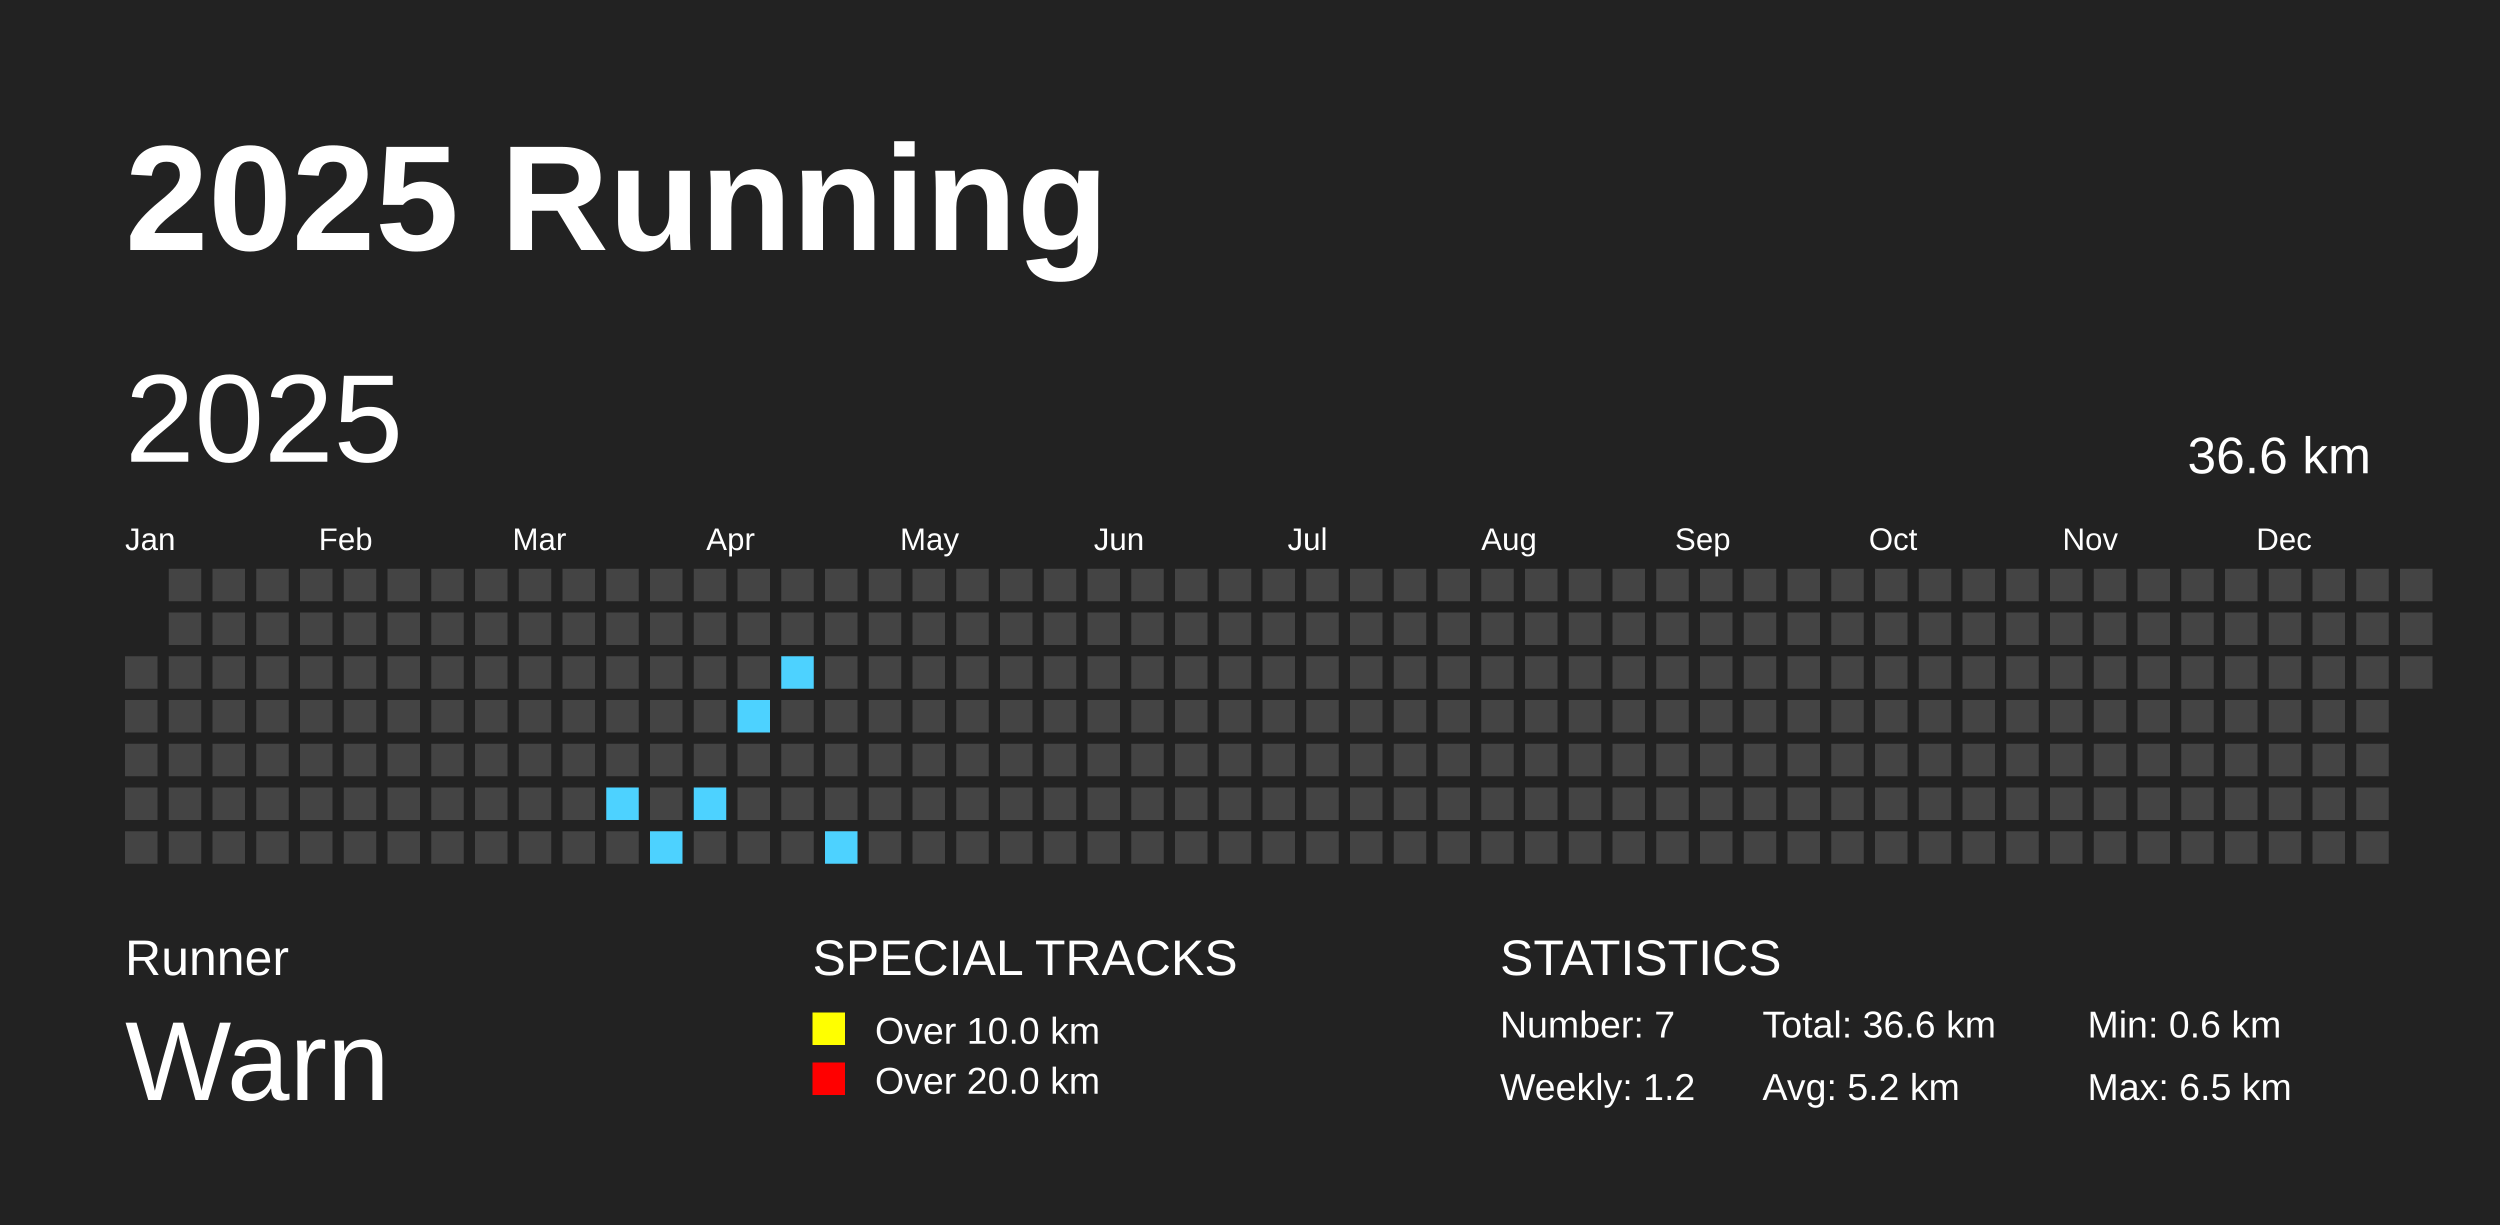
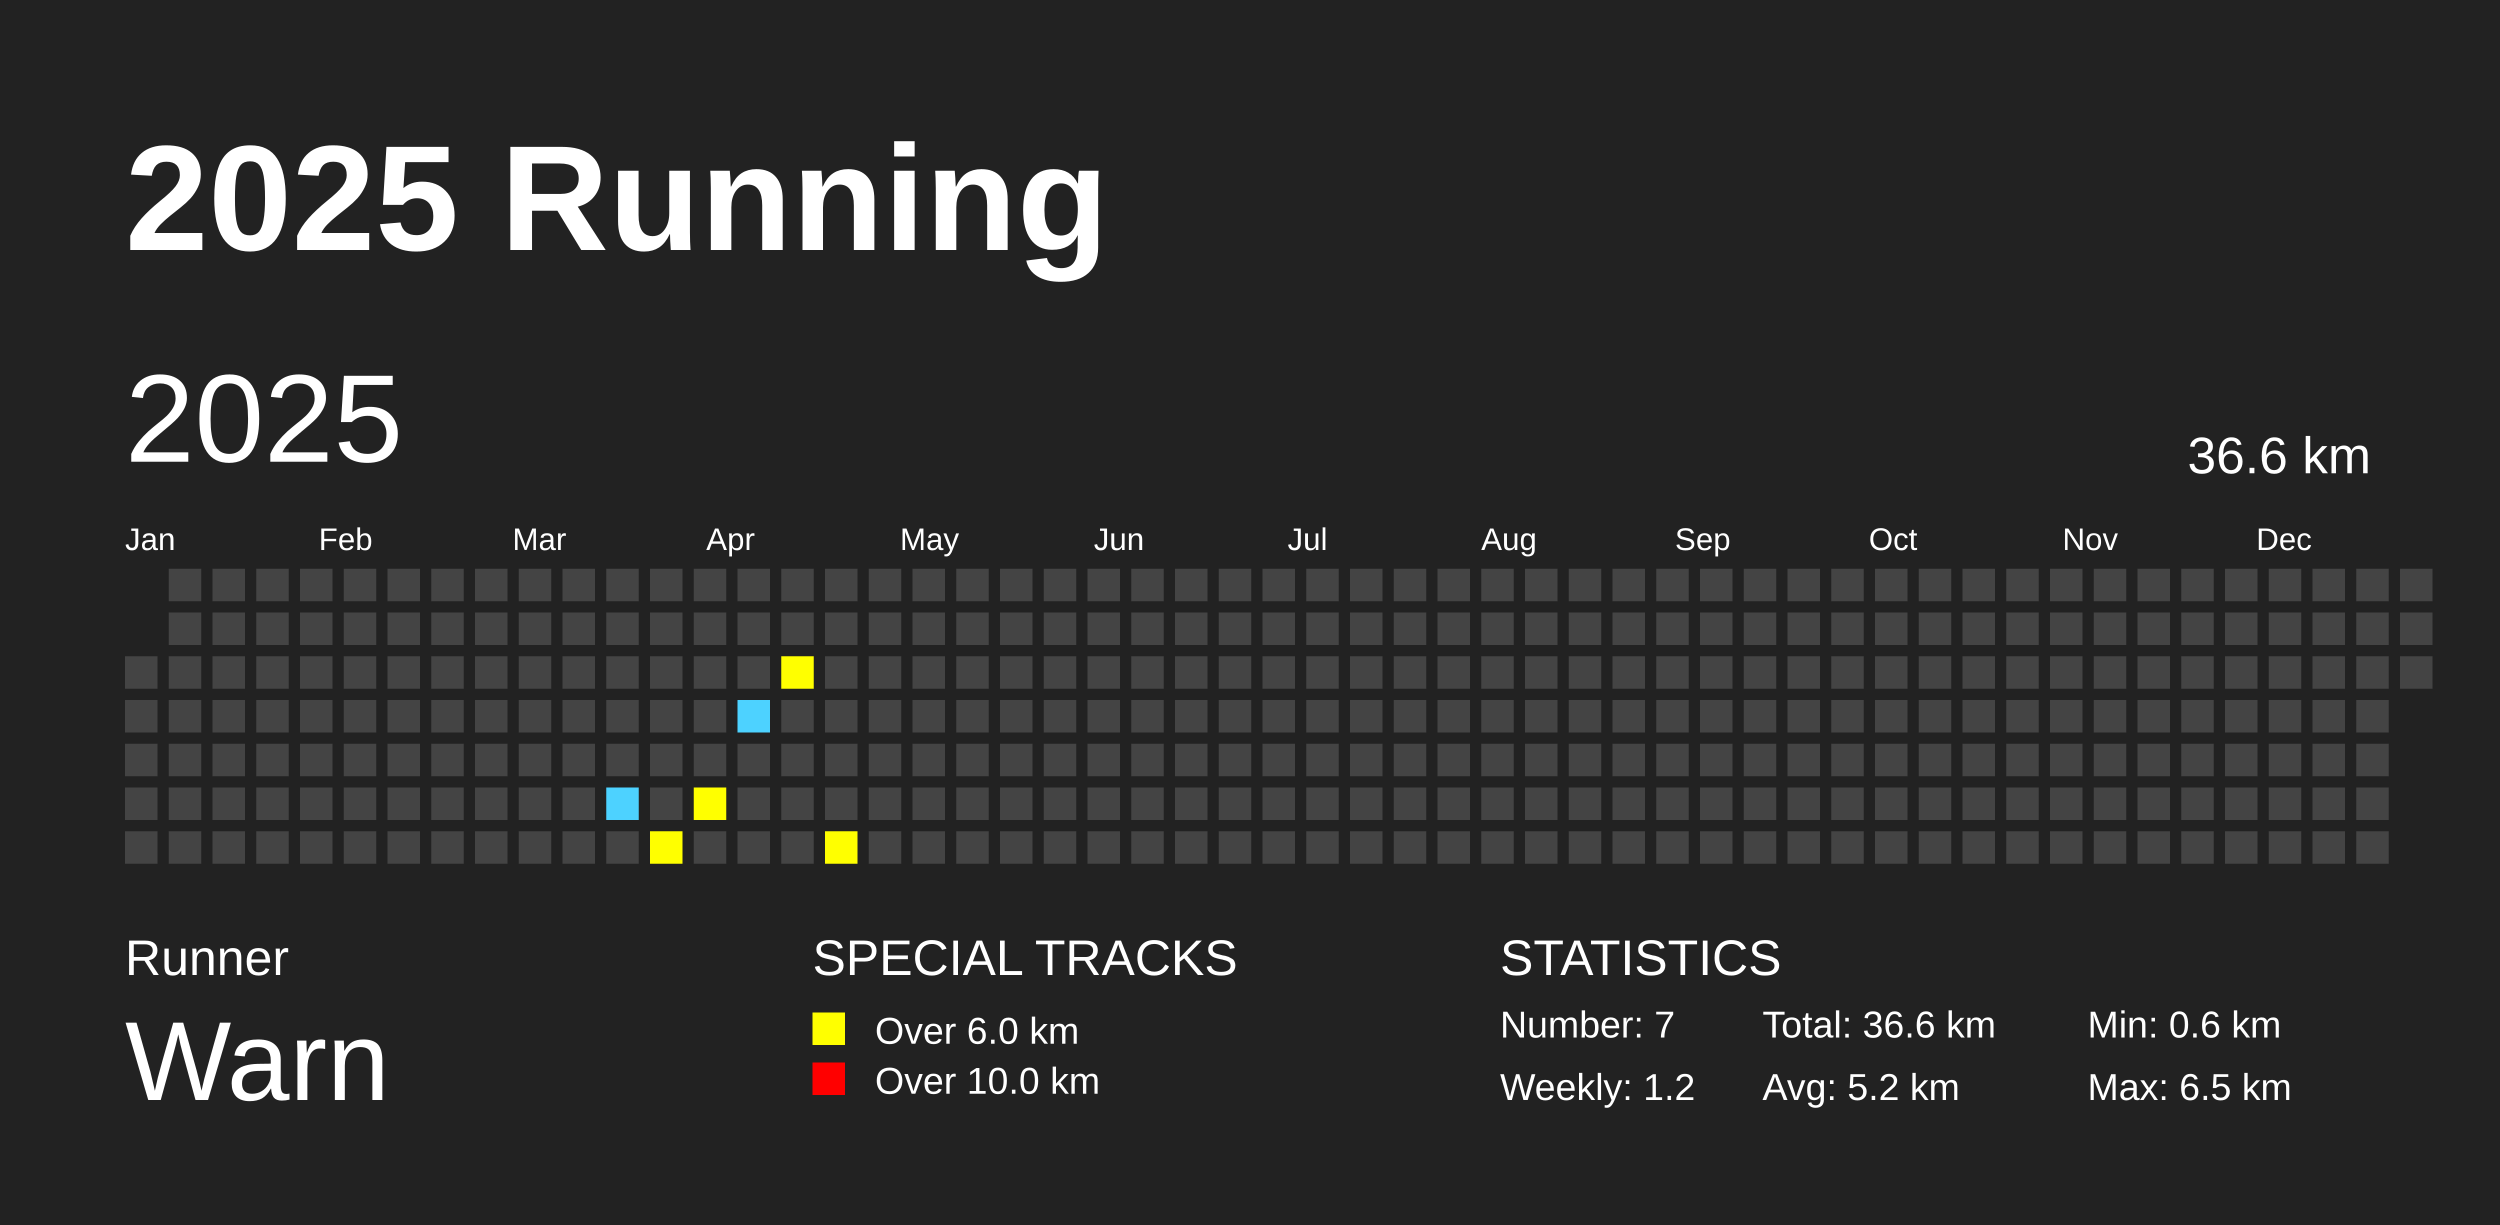
<svg xmlns="http://www.w3.org/2000/svg" baseProfile="full" height="98mm" version="1.1" viewBox="0,0,200,98" width="200mm">
  <defs />
  <rect fill="#222222" height="98" width="200" x="0" y="0" />
  <text fill="#FFFFFF" style="font-size:12px; font-family:Arial; font-weight:bold;" x="10" y="20">2025 Running</text>
  <text fill="#FFFFFF" style="font-size:4px; font-family:Arial" x="10" y="78">Runner</text>
  <text fill="#FFFFFF" style="font-size:9px; font-family:Arial" x="10" y="88">Warn</text>
  <text fill="#FFFFFF" style="font-size:4px; font-family:Arial" x="65" y="78">SPECIAL TRACKS</text>
  <rect fill="yellow" height="2.6" width="2.6" x="65" y="81" />
-   <text fill="#FFFFFF" style="font-size:3px; font-family:Arial" x="70" y="83.5">Over 10.0 km</text>
+   <text fill="#FFFFFF" style="font-size:3px; font-family:Arial" x="70" y="83.5">Over 6.0 km</text>
  <rect fill="red" height="2.6" width="2.6" x="65" y="85" />
-   <text fill="#FFFFFF" style="font-size:3px; font-family:Arial" x="70" y="87.5">Over 20.0 km</text>
+   <text fill="#FFFFFF" style="font-size:3px; font-family:Arial" x="70" y="87.5">Over 10.0 km</text>
  <text fill="#FFFFFF" style="font-size:4px; font-family:Arial" x="120" y="78">STATISTICS</text>
  <text fill="#FFFFFF" style="font-size:3px; font-family:Arial" x="120" y="83">Number: 7</text>
  <text fill="#FFFFFF" style="font-size:3px; font-family:Arial" x="120" y="88">Weekly: 1.2</text>
  <text fill="#FFFFFF" style="font-size:3px; font-family:Arial" x="141" y="83">Total: 36.6 km</text>
  <text fill="#FFFFFF" style="font-size:3px; font-family:Arial" x="141" y="88">Avg: 5.2 km</text>
  <text fill="#FFFFFF" style="font-size:3px; font-family:Arial" x="167" y="83">Min: 0.6 km</text>
  <text fill="#FFFFFF" style="font-size:3px; font-family:Arial" x="167" y="88">Max: 6.5 km</text>
  <text dominant-baseline="hanging" fill="#FFFFFF" style="font-size:10.0px; font-family:Arial;" x="10" y="30">2025</text>
  <text dominant-baseline="hanging" fill="#FFFFFF" style="font-size:4.125px; font-family:Arial;" x="175" y="35">36.6 km</text>
  <text fill="#FFFFFF" style="font-size:2.5px; font-family:Arial" x="10.0" y="44">Jan</text>
  <text fill="#FFFFFF" style="font-size:2.5px; font-family:Arial" x="25.5" y="44">Feb</text>
  <text fill="#FFFFFF" style="font-size:2.5px; font-family:Arial" x="41.0" y="44">Mar</text>
  <text fill="#FFFFFF" style="font-size:2.5px; font-family:Arial" x="56.5" y="44">Apr</text>
  <text fill="#FFFFFF" style="font-size:2.5px; font-family:Arial" x="72.0" y="44">May</text>
  <text fill="#FFFFFF" style="font-size:2.5px; font-family:Arial" x="87.5" y="44">Jun</text>
  <text fill="#FFFFFF" style="font-size:2.5px; font-family:Arial" x="103.0" y="44">Jul</text>
  <text fill="#FFFFFF" style="font-size:2.5px; font-family:Arial" x="118.5" y="44">Aug</text>
  <text fill="#FFFFFF" style="font-size:2.5px; font-family:Arial" x="134.0" y="44">Sep</text>
  <text fill="#FFFFFF" style="font-size:2.5px; font-family:Arial" x="149.5" y="44">Oct</text>
  <text fill="#FFFFFF" style="font-size:2.5px; font-family:Arial" x="165.0" y="44">Nov</text>
  <text fill="#FFFFFF" style="font-size:2.5px; font-family:Arial" x="180.5" y="44">Dec</text>
  <rect fill="#444444" height="2.6" width="2.6" x="10.0" y="52.5" />
  <rect fill="#444444" height="2.6" width="2.6" x="10.0" y="56.0" />
  <rect fill="#444444" height="2.6" width="2.6" x="10.0" y="59.5" />
  <rect fill="#444444" height="2.6" width="2.6" x="10.0" y="63.0" />
  <rect fill="#444444" height="2.6" width="2.6" x="10.0" y="66.5" />
  <rect fill="#444444" height="2.6" width="2.6" x="13.5" y="45.5" />
  <rect fill="#444444" height="2.6" width="2.6" x="13.5" y="49.0" />
  <rect fill="#444444" height="2.6" width="2.6" x="13.5" y="52.5" />
  <rect fill="#444444" height="2.6" width="2.6" x="13.5" y="56.0" />
  <rect fill="#444444" height="2.6" width="2.6" x="13.5" y="59.5" />
  <rect fill="#444444" height="2.6" width="2.6" x="13.5" y="63.0" />
  <rect fill="#444444" height="2.6" width="2.6" x="13.5" y="66.5" />
  <rect fill="#444444" height="2.6" width="2.6" x="17.0" y="45.5" />
  <rect fill="#444444" height="2.6" width="2.6" x="17.0" y="49.0" />
  <rect fill="#444444" height="2.6" width="2.6" x="17.0" y="52.5" />
  <rect fill="#444444" height="2.6" width="2.6" x="17.0" y="56.0" />
  <rect fill="#444444" height="2.6" width="2.6" x="17.0" y="59.5" />
  <rect fill="#444444" height="2.6" width="2.6" x="17.0" y="63.0" />
  <rect fill="#444444" height="2.6" width="2.6" x="17.0" y="66.5" />
  <rect fill="#444444" height="2.6" width="2.6" x="20.5" y="45.5" />
  <rect fill="#444444" height="2.6" width="2.6" x="20.5" y="49.0" />
  <rect fill="#444444" height="2.6" width="2.6" x="20.5" y="52.5" />
  <rect fill="#444444" height="2.6" width="2.6" x="20.5" y="56.0" />
  <rect fill="#444444" height="2.6" width="2.6" x="20.5" y="59.5" />
  <rect fill="#444444" height="2.6" width="2.6" x="20.5" y="63.0" />
  <rect fill="#444444" height="2.6" width="2.6" x="20.5" y="66.5" />
  <rect fill="#444444" height="2.6" width="2.6" x="24.0" y="45.5" />
  <rect fill="#444444" height="2.6" width="2.6" x="24.0" y="49.0" />
  <rect fill="#444444" height="2.6" width="2.6" x="24.0" y="52.5" />
  <rect fill="#444444" height="2.6" width="2.6" x="24.0" y="56.0" />
  <rect fill="#444444" height="2.6" width="2.6" x="24.0" y="59.5" />
  <rect fill="#444444" height="2.6" width="2.6" x="24.0" y="63.0" />
  <rect fill="#444444" height="2.6" width="2.6" x="24.0" y="66.5" />
  <rect fill="#444444" height="2.6" width="2.6" x="27.5" y="45.5" />
  <rect fill="#444444" height="2.6" width="2.6" x="27.5" y="49.0" />
  <rect fill="#444444" height="2.6" width="2.6" x="27.5" y="52.5" />
  <rect fill="#444444" height="2.6" width="2.6" x="27.5" y="56.0" />
  <rect fill="#444444" height="2.6" width="2.6" x="27.5" y="59.5" />
  <rect fill="#444444" height="2.6" width="2.6" x="27.5" y="63.0" />
  <rect fill="#444444" height="2.6" width="2.6" x="27.5" y="66.5" />
  <rect fill="#444444" height="2.6" width="2.6" x="31.0" y="45.5" />
  <rect fill="#444444" height="2.6" width="2.6" x="31.0" y="49.0" />
  <rect fill="#444444" height="2.6" width="2.6" x="31.0" y="52.5" />
  <rect fill="#444444" height="2.6" width="2.6" x="31.0" y="56.0" />
  <rect fill="#444444" height="2.6" width="2.6" x="31.0" y="59.5" />
  <rect fill="#444444" height="2.6" width="2.6" x="31.0" y="63.0" />
  <rect fill="#444444" height="2.6" width="2.6" x="31.0" y="66.5" />
  <rect fill="#444444" height="2.6" width="2.6" x="34.5" y="45.5" />
  <rect fill="#444444" height="2.6" width="2.6" x="34.5" y="49.0" />
  <rect fill="#444444" height="2.6" width="2.6" x="34.5" y="52.5" />
  <rect fill="#444444" height="2.6" width="2.6" x="34.5" y="56.0" />
  <rect fill="#444444" height="2.6" width="2.6" x="34.5" y="59.5" />
  <rect fill="#444444" height="2.6" width="2.6" x="34.5" y="63.0" />
  <rect fill="#444444" height="2.6" width="2.6" x="34.5" y="66.5" />
  <rect fill="#444444" height="2.6" width="2.6" x="38.0" y="45.5" />
  <rect fill="#444444" height="2.6" width="2.6" x="38.0" y="49.0" />
  <rect fill="#444444" height="2.6" width="2.6" x="38.0" y="52.5" />
  <rect fill="#444444" height="2.6" width="2.6" x="38.0" y="56.0" />
  <rect fill="#444444" height="2.6" width="2.6" x="38.0" y="59.5" />
  <rect fill="#444444" height="2.6" width="2.6" x="38.0" y="63.0" />
  <rect fill="#444444" height="2.6" width="2.6" x="38.0" y="66.5" />
  <rect fill="#444444" height="2.6" width="2.6" x="41.5" y="45.5" />
  <rect fill="#444444" height="2.6" width="2.6" x="41.5" y="49.0" />
  <rect fill="#444444" height="2.6" width="2.6" x="41.5" y="52.5" />
  <rect fill="#444444" height="2.6" width="2.6" x="41.5" y="56.0" />
  <rect fill="#444444" height="2.6" width="2.6" x="41.5" y="59.5" />
  <rect fill="#444444" height="2.6" width="2.6" x="41.5" y="63.0" />
  <rect fill="#444444" height="2.6" width="2.6" x="41.5" y="66.5" />
  <rect fill="#444444" height="2.6" width="2.6" x="45.0" y="45.5" />
  <rect fill="#444444" height="2.6" width="2.6" x="45.0" y="49.0" />
  <rect fill="#444444" height="2.6" width="2.6" x="45.0" y="52.5" />
  <rect fill="#444444" height="2.6" width="2.6" x="45.0" y="56.0" />
  <rect fill="#444444" height="2.6" width="2.6" x="45.0" y="59.5" />
  <rect fill="#444444" height="2.6" width="2.6" x="45.0" y="63.0" />
  <rect fill="#444444" height="2.6" width="2.6" x="45.0" y="66.5" />
  <rect fill="#444444" height="2.6" width="2.6" x="48.5" y="45.5" />
  <rect fill="#444444" height="2.6" width="2.6" x="48.5" y="49.0" />
  <rect fill="#444444" height="2.6" width="2.6" x="48.5" y="52.5" />
  <rect fill="#444444" height="2.6" width="2.6" x="48.5" y="56.0" />
  <rect fill="#444444" height="2.6" width="2.6" x="48.5" y="59.5" />
  <rect fill="#4DD2FF" height="2.6" width="2.6" x="48.5" y="63.0" />
  <rect fill="#444444" height="2.6" width="2.6" x="48.5" y="66.5" />
  <rect fill="#444444" height="2.6" width="2.6" x="52.0" y="45.5" />
  <rect fill="#444444" height="2.6" width="2.6" x="52.0" y="49.0" />
  <rect fill="#444444" height="2.6" width="2.6" x="52.0" y="52.5" />
  <rect fill="#444444" height="2.6" width="2.6" x="52.0" y="56.0" />
  <rect fill="#444444" height="2.6" width="2.6" x="52.0" y="59.5" />
  <rect fill="#444444" height="2.6" width="2.6" x="52.0" y="63.0" />
-   <rect fill="#4DD2FF" height="2.6" width="2.6" x="52.0" y="66.5" />
+   <rect fill="yellow" height="2.6" width="2.6" x="52.0" y="66.5" />
  <rect fill="#444444" height="2.6" width="2.6" x="55.5" y="45.5" />
  <rect fill="#444444" height="2.6" width="2.6" x="55.5" y="49.0" />
  <rect fill="#444444" height="2.6" width="2.6" x="55.5" y="52.5" />
  <rect fill="#444444" height="2.6" width="2.6" x="55.5" y="56.0" />
  <rect fill="#444444" height="2.6" width="2.6" x="55.5" y="59.5" />
-   <rect fill="#4DD2FF" height="2.6" width="2.6" x="55.5" y="63.0" />
+   <rect fill="yellow" height="2.6" width="2.6" x="55.5" y="63.0" />
  <rect fill="#444444" height="2.6" width="2.6" x="55.5" y="66.5" />
  <rect fill="#444444" height="2.6" width="2.6" x="59.0" y="45.5" />
  <rect fill="#444444" height="2.6" width="2.6" x="59.0" y="49.0" />
  <rect fill="#444444" height="2.6" width="2.6" x="59.0" y="52.5" />
  <rect fill="#4DD2FF" height="2.6" width="2.6" x="59.0" y="56.0" />
  <rect fill="#444444" height="2.6" width="2.6" x="59.0" y="59.5" />
  <rect fill="#444444" height="2.6" width="2.6" x="59.0" y="63.0" />
  <rect fill="#444444" height="2.6" width="2.6" x="59.0" y="66.5" />
  <rect fill="#444444" height="2.6" width="2.6" x="62.5" y="45.5" />
  <rect fill="#444444" height="2.6" width="2.6" x="62.5" y="49.0" />
-   <rect fill="#4DD2FF" height="2.6" width="2.6" x="62.5" y="52.5" />
+   <rect fill="yellow" height="2.6" width="2.6" x="62.5" y="52.5" />
  <rect fill="#444444" height="2.6" width="2.6" x="62.5" y="56.0" />
  <rect fill="#444444" height="2.6" width="2.6" x="62.5" y="59.5" />
  <rect fill="#444444" height="2.6" width="2.6" x="62.5" y="63.0" />
  <rect fill="#444444" height="2.6" width="2.6" x="62.5" y="66.5" />
  <rect fill="#444444" height="2.6" width="2.6" x="66.0" y="45.5" />
  <rect fill="#444444" height="2.6" width="2.6" x="66.0" y="49.0" />
  <rect fill="#444444" height="2.6" width="2.6" x="66.0" y="52.5" />
  <rect fill="#444444" height="2.6" width="2.6" x="66.0" y="56.0" />
  <rect fill="#444444" height="2.6" width="2.6" x="66.0" y="59.5" />
  <rect fill="#444444" height="2.6" width="2.6" x="66.0" y="63.0" />
-   <rect fill="#4DD2FF" height="2.6" width="2.6" x="66.0" y="66.5" />
+   <rect fill="yellow" height="2.6" width="2.6" x="66.0" y="66.5" />
  <rect fill="#444444" height="2.6" width="2.6" x="69.5" y="45.5" />
  <rect fill="#444444" height="2.6" width="2.6" x="69.5" y="49.0" />
  <rect fill="#444444" height="2.6" width="2.6" x="69.5" y="52.5" />
  <rect fill="#444444" height="2.6" width="2.6" x="69.5" y="56.0" />
  <rect fill="#444444" height="2.6" width="2.6" x="69.5" y="59.5" />
  <rect fill="#444444" height="2.6" width="2.6" x="69.5" y="63.0" />
  <rect fill="#444444" height="2.6" width="2.6" x="69.5" y="66.5" />
  <rect fill="#444444" height="2.6" width="2.6" x="73.0" y="45.5" />
  <rect fill="#444444" height="2.6" width="2.6" x="73.0" y="49.0" />
  <rect fill="#444444" height="2.6" width="2.6" x="73.0" y="52.5" />
  <rect fill="#444444" height="2.6" width="2.6" x="73.0" y="56.0" />
  <rect fill="#444444" height="2.6" width="2.6" x="73.0" y="59.5" />
  <rect fill="#444444" height="2.6" width="2.6" x="73.0" y="63.0" />
  <rect fill="#444444" height="2.6" width="2.6" x="73.0" y="66.5" />
  <rect fill="#444444" height="2.6" width="2.6" x="76.5" y="45.5" />
  <rect fill="#444444" height="2.6" width="2.6" x="76.5" y="49.0" />
  <rect fill="#444444" height="2.6" width="2.6" x="76.5" y="52.5" />
  <rect fill="#444444" height="2.6" width="2.6" x="76.5" y="56.0" />
  <rect fill="#444444" height="2.6" width="2.6" x="76.5" y="59.5" />
  <rect fill="#444444" height="2.6" width="2.6" x="76.5" y="63.0" />
  <rect fill="#444444" height="2.6" width="2.6" x="76.5" y="66.5" />
  <rect fill="#444444" height="2.6" width="2.6" x="80.0" y="45.5" />
  <rect fill="#444444" height="2.6" width="2.6" x="80.0" y="49.0" />
  <rect fill="#444444" height="2.6" width="2.6" x="80.0" y="52.5" />
  <rect fill="#444444" height="2.6" width="2.6" x="80.0" y="56.0" />
  <rect fill="#444444" height="2.6" width="2.6" x="80.0" y="59.5" />
  <rect fill="#444444" height="2.6" width="2.6" x="80.0" y="63.0" />
  <rect fill="#444444" height="2.6" width="2.6" x="80.0" y="66.5" />
  <rect fill="#444444" height="2.6" width="2.6" x="83.5" y="45.5" />
  <rect fill="#444444" height="2.6" width="2.6" x="83.5" y="49.0" />
  <rect fill="#444444" height="2.6" width="2.6" x="83.5" y="52.5" />
  <rect fill="#444444" height="2.6" width="2.6" x="83.5" y="56.0" />
  <rect fill="#444444" height="2.6" width="2.6" x="83.5" y="59.5" />
  <rect fill="#444444" height="2.6" width="2.6" x="83.5" y="63.0" />
  <rect fill="#444444" height="2.6" width="2.6" x="83.5" y="66.5" />
  <rect fill="#444444" height="2.6" width="2.6" x="87.0" y="45.5" />
  <rect fill="#444444" height="2.6" width="2.6" x="87.0" y="49.0" />
  <rect fill="#444444" height="2.6" width="2.6" x="87.0" y="52.5" />
  <rect fill="#444444" height="2.6" width="2.6" x="87.0" y="56.0" />
  <rect fill="#444444" height="2.6" width="2.6" x="87.0" y="59.5" />
  <rect fill="#444444" height="2.6" width="2.6" x="87.0" y="63.0" />
  <rect fill="#444444" height="2.6" width="2.6" x="87.0" y="66.5" />
  <rect fill="#444444" height="2.6" width="2.6" x="90.5" y="45.5" />
  <rect fill="#444444" height="2.6" width="2.6" x="90.5" y="49.0" />
  <rect fill="#444444" height="2.6" width="2.6" x="90.5" y="52.5" />
  <rect fill="#444444" height="2.6" width="2.6" x="90.5" y="56.0" />
  <rect fill="#444444" height="2.6" width="2.6" x="90.5" y="59.5" />
  <rect fill="#444444" height="2.6" width="2.6" x="90.5" y="63.0" />
  <rect fill="#444444" height="2.6" width="2.6" x="90.5" y="66.5" />
  <rect fill="#444444" height="2.6" width="2.6" x="94.0" y="45.5" />
  <rect fill="#444444" height="2.6" width="2.6" x="94.0" y="49.0" />
  <rect fill="#444444" height="2.6" width="2.6" x="94.0" y="52.5" />
  <rect fill="#444444" height="2.6" width="2.6" x="94.0" y="56.0" />
  <rect fill="#444444" height="2.6" width="2.6" x="94.0" y="59.5" />
  <rect fill="#444444" height="2.6" width="2.6" x="94.0" y="63.0" />
  <rect fill="#444444" height="2.6" width="2.6" x="94.0" y="66.5" />
  <rect fill="#444444" height="2.6" width="2.6" x="97.5" y="45.5" />
  <rect fill="#444444" height="2.6" width="2.6" x="97.5" y="49.0" />
  <rect fill="#444444" height="2.6" width="2.6" x="97.5" y="52.5" />
  <rect fill="#444444" height="2.6" width="2.6" x="97.5" y="56.0" />
  <rect fill="#444444" height="2.6" width="2.6" x="97.5" y="59.5" />
  <rect fill="#444444" height="2.6" width="2.6" x="97.5" y="63.0" />
  <rect fill="#444444" height="2.6" width="2.6" x="97.5" y="66.5" />
  <rect fill="#444444" height="2.6" width="2.6" x="101.0" y="45.5" />
  <rect fill="#444444" height="2.6" width="2.6" x="101.0" y="49.0" />
  <rect fill="#444444" height="2.6" width="2.6" x="101.0" y="52.5" />
  <rect fill="#444444" height="2.6" width="2.6" x="101.0" y="56.0" />
  <rect fill="#444444" height="2.6" width="2.6" x="101.0" y="59.5" />
  <rect fill="#444444" height="2.6" width="2.6" x="101.0" y="63.0" />
  <rect fill="#444444" height="2.6" width="2.6" x="101.0" y="66.5" />
  <rect fill="#444444" height="2.6" width="2.6" x="104.5" y="45.5" />
  <rect fill="#444444" height="2.6" width="2.6" x="104.5" y="49.0" />
  <rect fill="#444444" height="2.6" width="2.6" x="104.5" y="52.5" />
  <rect fill="#444444" height="2.6" width="2.6" x="104.5" y="56.0" />
  <rect fill="#444444" height="2.6" width="2.6" x="104.5" y="59.5" />
  <rect fill="#444444" height="2.6" width="2.6" x="104.5" y="63.0" />
  <rect fill="#444444" height="2.6" width="2.6" x="104.5" y="66.5" />
  <rect fill="#444444" height="2.6" width="2.6" x="108.0" y="45.5" />
  <rect fill="#444444" height="2.6" width="2.6" x="108.0" y="49.0" />
  <rect fill="#444444" height="2.6" width="2.6" x="108.0" y="52.5" />
  <rect fill="#444444" height="2.6" width="2.6" x="108.0" y="56.0" />
  <rect fill="#444444" height="2.6" width="2.6" x="108.0" y="59.5" />
  <rect fill="#444444" height="2.6" width="2.6" x="108.0" y="63.0" />
  <rect fill="#444444" height="2.6" width="2.6" x="108.0" y="66.5" />
  <rect fill="#444444" height="2.6" width="2.6" x="111.5" y="45.5" />
  <rect fill="#444444" height="2.6" width="2.6" x="111.5" y="49.0" />
  <rect fill="#444444" height="2.6" width="2.6" x="111.5" y="52.5" />
  <rect fill="#444444" height="2.6" width="2.6" x="111.5" y="56.0" />
  <rect fill="#444444" height="2.6" width="2.6" x="111.5" y="59.5" />
  <rect fill="#444444" height="2.6" width="2.6" x="111.5" y="63.0" />
  <rect fill="#444444" height="2.6" width="2.6" x="111.5" y="66.5" />
  <rect fill="#444444" height="2.6" width="2.6" x="115.0" y="45.5" />
  <rect fill="#444444" height="2.6" width="2.6" x="115.0" y="49.0" />
  <rect fill="#444444" height="2.6" width="2.6" x="115.0" y="52.5" />
  <rect fill="#444444" height="2.6" width="2.6" x="115.0" y="56.0" />
  <rect fill="#444444" height="2.6" width="2.6" x="115.0" y="59.5" />
  <rect fill="#444444" height="2.6" width="2.6" x="115.0" y="63.0" />
  <rect fill="#444444" height="2.6" width="2.6" x="115.0" y="66.5" />
  <rect fill="#444444" height="2.6" width="2.6" x="118.5" y="45.5" />
  <rect fill="#444444" height="2.6" width="2.6" x="118.5" y="49.0" />
  <rect fill="#444444" height="2.6" width="2.6" x="118.5" y="52.5" />
  <rect fill="#444444" height="2.6" width="2.6" x="118.5" y="56.0" />
  <rect fill="#444444" height="2.6" width="2.6" x="118.5" y="59.5" />
  <rect fill="#444444" height="2.6" width="2.6" x="118.5" y="63.0" />
  <rect fill="#444444" height="2.6" width="2.6" x="118.5" y="66.5" />
  <rect fill="#444444" height="2.6" width="2.6" x="122.0" y="45.5" />
  <rect fill="#444444" height="2.6" width="2.6" x="122.0" y="49.0" />
  <rect fill="#444444" height="2.6" width="2.6" x="122.0" y="52.5" />
  <rect fill="#444444" height="2.6" width="2.6" x="122.0" y="56.0" />
  <rect fill="#444444" height="2.6" width="2.6" x="122.0" y="59.5" />
  <rect fill="#444444" height="2.6" width="2.6" x="122.0" y="63.0" />
  <rect fill="#444444" height="2.6" width="2.6" x="122.0" y="66.5" />
  <rect fill="#444444" height="2.6" width="2.6" x="125.5" y="45.5" />
  <rect fill="#444444" height="2.6" width="2.6" x="125.5" y="49.0" />
  <rect fill="#444444" height="2.6" width="2.6" x="125.5" y="52.5" />
  <rect fill="#444444" height="2.6" width="2.6" x="125.5" y="56.0" />
  <rect fill="#444444" height="2.6" width="2.6" x="125.5" y="59.5" />
  <rect fill="#444444" height="2.6" width="2.6" x="125.5" y="63.0" />
  <rect fill="#444444" height="2.6" width="2.6" x="125.5" y="66.5" />
  <rect fill="#444444" height="2.6" width="2.6" x="129.0" y="45.5" />
  <rect fill="#444444" height="2.6" width="2.6" x="129.0" y="49.0" />
  <rect fill="#444444" height="2.6" width="2.6" x="129.0" y="52.5" />
  <rect fill="#444444" height="2.6" width="2.6" x="129.0" y="56.0" />
  <rect fill="#444444" height="2.6" width="2.6" x="129.0" y="59.5" />
  <rect fill="#444444" height="2.6" width="2.6" x="129.0" y="63.0" />
  <rect fill="#444444" height="2.6" width="2.6" x="129.0" y="66.5" />
  <rect fill="#444444" height="2.6" width="2.6" x="132.5" y="45.5" />
  <rect fill="#444444" height="2.6" width="2.6" x="132.5" y="49.0" />
  <rect fill="#444444" height="2.6" width="2.6" x="132.5" y="52.5" />
  <rect fill="#444444" height="2.6" width="2.6" x="132.5" y="56.0" />
  <rect fill="#444444" height="2.6" width="2.6" x="132.5" y="59.5" />
  <rect fill="#444444" height="2.6" width="2.6" x="132.5" y="63.0" />
  <rect fill="#444444" height="2.6" width="2.6" x="132.5" y="66.5" />
  <rect fill="#444444" height="2.6" width="2.6" x="136.0" y="45.5" />
  <rect fill="#444444" height="2.6" width="2.6" x="136.0" y="49.0" />
  <rect fill="#444444" height="2.6" width="2.6" x="136.0" y="52.5" />
  <rect fill="#444444" height="2.6" width="2.6" x="136.0" y="56.0" />
  <rect fill="#444444" height="2.6" width="2.6" x="136.0" y="59.5" />
  <rect fill="#444444" height="2.6" width="2.6" x="136.0" y="63.0" />
  <rect fill="#444444" height="2.6" width="2.6" x="136.0" y="66.5" />
  <rect fill="#444444" height="2.6" width="2.6" x="139.5" y="45.5" />
  <rect fill="#444444" height="2.6" width="2.6" x="139.5" y="49.0" />
  <rect fill="#444444" height="2.6" width="2.6" x="139.5" y="52.5" />
  <rect fill="#444444" height="2.6" width="2.6" x="139.5" y="56.0" />
  <rect fill="#444444" height="2.6" width="2.6" x="139.5" y="59.5" />
  <rect fill="#444444" height="2.6" width="2.6" x="139.5" y="63.0" />
  <rect fill="#444444" height="2.6" width="2.6" x="139.5" y="66.5" />
  <rect fill="#444444" height="2.6" width="2.6" x="143.0" y="45.5" />
  <rect fill="#444444" height="2.6" width="2.6" x="143.0" y="49.0" />
  <rect fill="#444444" height="2.6" width="2.6" x="143.0" y="52.5" />
  <rect fill="#444444" height="2.6" width="2.6" x="143.0" y="56.0" />
  <rect fill="#444444" height="2.6" width="2.6" x="143.0" y="59.5" />
  <rect fill="#444444" height="2.6" width="2.6" x="143.0" y="63.0" />
  <rect fill="#444444" height="2.6" width="2.6" x="143.0" y="66.5" />
  <rect fill="#444444" height="2.6" width="2.6" x="146.5" y="45.5" />
  <rect fill="#444444" height="2.6" width="2.6" x="146.5" y="49.0" />
  <rect fill="#444444" height="2.6" width="2.6" x="146.5" y="52.5" />
  <rect fill="#444444" height="2.6" width="2.6" x="146.5" y="56.0" />
  <rect fill="#444444" height="2.6" width="2.6" x="146.5" y="59.5" />
  <rect fill="#444444" height="2.6" width="2.6" x="146.5" y="63.0" />
  <rect fill="#444444" height="2.6" width="2.6" x="146.5" y="66.5" />
  <rect fill="#444444" height="2.6" width="2.6" x="150.0" y="45.5" />
  <rect fill="#444444" height="2.6" width="2.6" x="150.0" y="49.0" />
  <rect fill="#444444" height="2.6" width="2.6" x="150.0" y="52.5" />
  <rect fill="#444444" height="2.6" width="2.6" x="150.0" y="56.0" />
  <rect fill="#444444" height="2.6" width="2.6" x="150.0" y="59.5" />
  <rect fill="#444444" height="2.6" width="2.6" x="150.0" y="63.0" />
  <rect fill="#444444" height="2.6" width="2.6" x="150.0" y="66.5" />
  <rect fill="#444444" height="2.6" width="2.6" x="153.5" y="45.5" />
  <rect fill="#444444" height="2.6" width="2.6" x="153.5" y="49.0" />
  <rect fill="#444444" height="2.6" width="2.6" x="153.5" y="52.5" />
  <rect fill="#444444" height="2.6" width="2.6" x="153.5" y="56.0" />
  <rect fill="#444444" height="2.6" width="2.6" x="153.5" y="59.5" />
  <rect fill="#444444" height="2.6" width="2.6" x="153.5" y="63.0" />
  <rect fill="#444444" height="2.6" width="2.6" x="153.5" y="66.5" />
  <rect fill="#444444" height="2.6" width="2.6" x="157.0" y="45.5" />
  <rect fill="#444444" height="2.6" width="2.6" x="157.0" y="49.0" />
  <rect fill="#444444" height="2.6" width="2.6" x="157.0" y="52.5" />
  <rect fill="#444444" height="2.6" width="2.6" x="157.0" y="56.0" />
  <rect fill="#444444" height="2.6" width="2.6" x="157.0" y="59.5" />
  <rect fill="#444444" height="2.6" width="2.6" x="157.0" y="63.0" />
  <rect fill="#444444" height="2.6" width="2.6" x="157.0" y="66.5" />
  <rect fill="#444444" height="2.6" width="2.6" x="160.5" y="45.5" />
  <rect fill="#444444" height="2.6" width="2.6" x="160.5" y="49.0" />
  <rect fill="#444444" height="2.6" width="2.6" x="160.5" y="52.5" />
  <rect fill="#444444" height="2.6" width="2.6" x="160.5" y="56.0" />
  <rect fill="#444444" height="2.6" width="2.6" x="160.5" y="59.5" />
  <rect fill="#444444" height="2.6" width="2.6" x="160.5" y="63.0" />
  <rect fill="#444444" height="2.6" width="2.6" x="160.5" y="66.5" />
  <rect fill="#444444" height="2.6" width="2.6" x="164.0" y="45.5" />
  <rect fill="#444444" height="2.6" width="2.6" x="164.0" y="49.0" />
  <rect fill="#444444" height="2.6" width="2.6" x="164.0" y="52.5" />
  <rect fill="#444444" height="2.6" width="2.6" x="164.0" y="56.0" />
  <rect fill="#444444" height="2.6" width="2.6" x="164.0" y="59.5" />
  <rect fill="#444444" height="2.6" width="2.6" x="164.0" y="63.0" />
  <rect fill="#444444" height="2.6" width="2.6" x="164.0" y="66.5" />
  <rect fill="#444444" height="2.6" width="2.6" x="167.5" y="45.5" />
  <rect fill="#444444" height="2.6" width="2.6" x="167.5" y="49.0" />
  <rect fill="#444444" height="2.6" width="2.6" x="167.5" y="52.5" />
  <rect fill="#444444" height="2.6" width="2.6" x="167.5" y="56.0" />
  <rect fill="#444444" height="2.6" width="2.6" x="167.5" y="59.5" />
  <rect fill="#444444" height="2.6" width="2.6" x="167.5" y="63.0" />
  <rect fill="#444444" height="2.6" width="2.6" x="167.5" y="66.5" />
  <rect fill="#444444" height="2.6" width="2.6" x="171.0" y="45.5" />
  <rect fill="#444444" height="2.6" width="2.6" x="171.0" y="49.0" />
  <rect fill="#444444" height="2.6" width="2.6" x="171.0" y="52.5" />
  <rect fill="#444444" height="2.6" width="2.6" x="171.0" y="56.0" />
  <rect fill="#444444" height="2.6" width="2.6" x="171.0" y="59.5" />
  <rect fill="#444444" height="2.6" width="2.6" x="171.0" y="63.0" />
  <rect fill="#444444" height="2.6" width="2.6" x="171.0" y="66.5" />
  <rect fill="#444444" height="2.6" width="2.6" x="174.5" y="45.5" />
  <rect fill="#444444" height="2.6" width="2.6" x="174.5" y="49.0" />
  <rect fill="#444444" height="2.6" width="2.6" x="174.5" y="52.5" />
  <rect fill="#444444" height="2.6" width="2.6" x="174.5" y="56.0" />
  <rect fill="#444444" height="2.6" width="2.6" x="174.5" y="59.5" />
  <rect fill="#444444" height="2.6" width="2.6" x="174.5" y="63.0" />
  <rect fill="#444444" height="2.6" width="2.6" x="174.5" y="66.5" />
  <rect fill="#444444" height="2.6" width="2.6" x="178.0" y="45.5" />
  <rect fill="#444444" height="2.6" width="2.6" x="178.0" y="49.0" />
  <rect fill="#444444" height="2.6" width="2.6" x="178.0" y="52.5" />
  <rect fill="#444444" height="2.6" width="2.6" x="178.0" y="56.0" />
  <rect fill="#444444" height="2.6" width="2.6" x="178.0" y="59.5" />
  <rect fill="#444444" height="2.6" width="2.6" x="178.0" y="63.0" />
  <rect fill="#444444" height="2.6" width="2.6" x="178.0" y="66.5" />
  <rect fill="#444444" height="2.6" width="2.6" x="181.5" y="45.5" />
  <rect fill="#444444" height="2.6" width="2.6" x="181.5" y="49.0" />
  <rect fill="#444444" height="2.6" width="2.6" x="181.5" y="52.5" />
  <rect fill="#444444" height="2.6" width="2.6" x="181.5" y="56.0" />
  <rect fill="#444444" height="2.6" width="2.6" x="181.5" y="59.5" />
  <rect fill="#444444" height="2.6" width="2.6" x="181.5" y="63.0" />
  <rect fill="#444444" height="2.6" width="2.6" x="181.5" y="66.5" />
  <rect fill="#444444" height="2.6" width="2.6" x="185.0" y="45.5" />
  <rect fill="#444444" height="2.6" width="2.6" x="185.0" y="49.0" />
  <rect fill="#444444" height="2.6" width="2.6" x="185.0" y="52.5" />
  <rect fill="#444444" height="2.6" width="2.6" x="185.0" y="56.0" />
  <rect fill="#444444" height="2.6" width="2.6" x="185.0" y="59.5" />
  <rect fill="#444444" height="2.6" width="2.6" x="185.0" y="63.0" />
  <rect fill="#444444" height="2.6" width="2.6" x="185.0" y="66.5" />
  <rect fill="#444444" height="2.6" width="2.6" x="188.5" y="45.5" />
  <rect fill="#444444" height="2.6" width="2.6" x="188.5" y="49.0" />
  <rect fill="#444444" height="2.6" width="2.6" x="188.5" y="52.5" />
  <rect fill="#444444" height="2.6" width="2.6" x="188.5" y="56.0" />
  <rect fill="#444444" height="2.6" width="2.6" x="188.5" y="59.5" />
  <rect fill="#444444" height="2.6" width="2.6" x="188.5" y="63.0" />
  <rect fill="#444444" height="2.6" width="2.6" x="188.5" y="66.5" />
  <rect fill="#444444" height="2.6" width="2.6" x="192.0" y="45.5" />
  <rect fill="#444444" height="2.6" width="2.6" x="192.0" y="49.0" />
  <rect fill="#444444" height="2.6" width="2.6" x="192.0" y="52.5" />
</svg>
